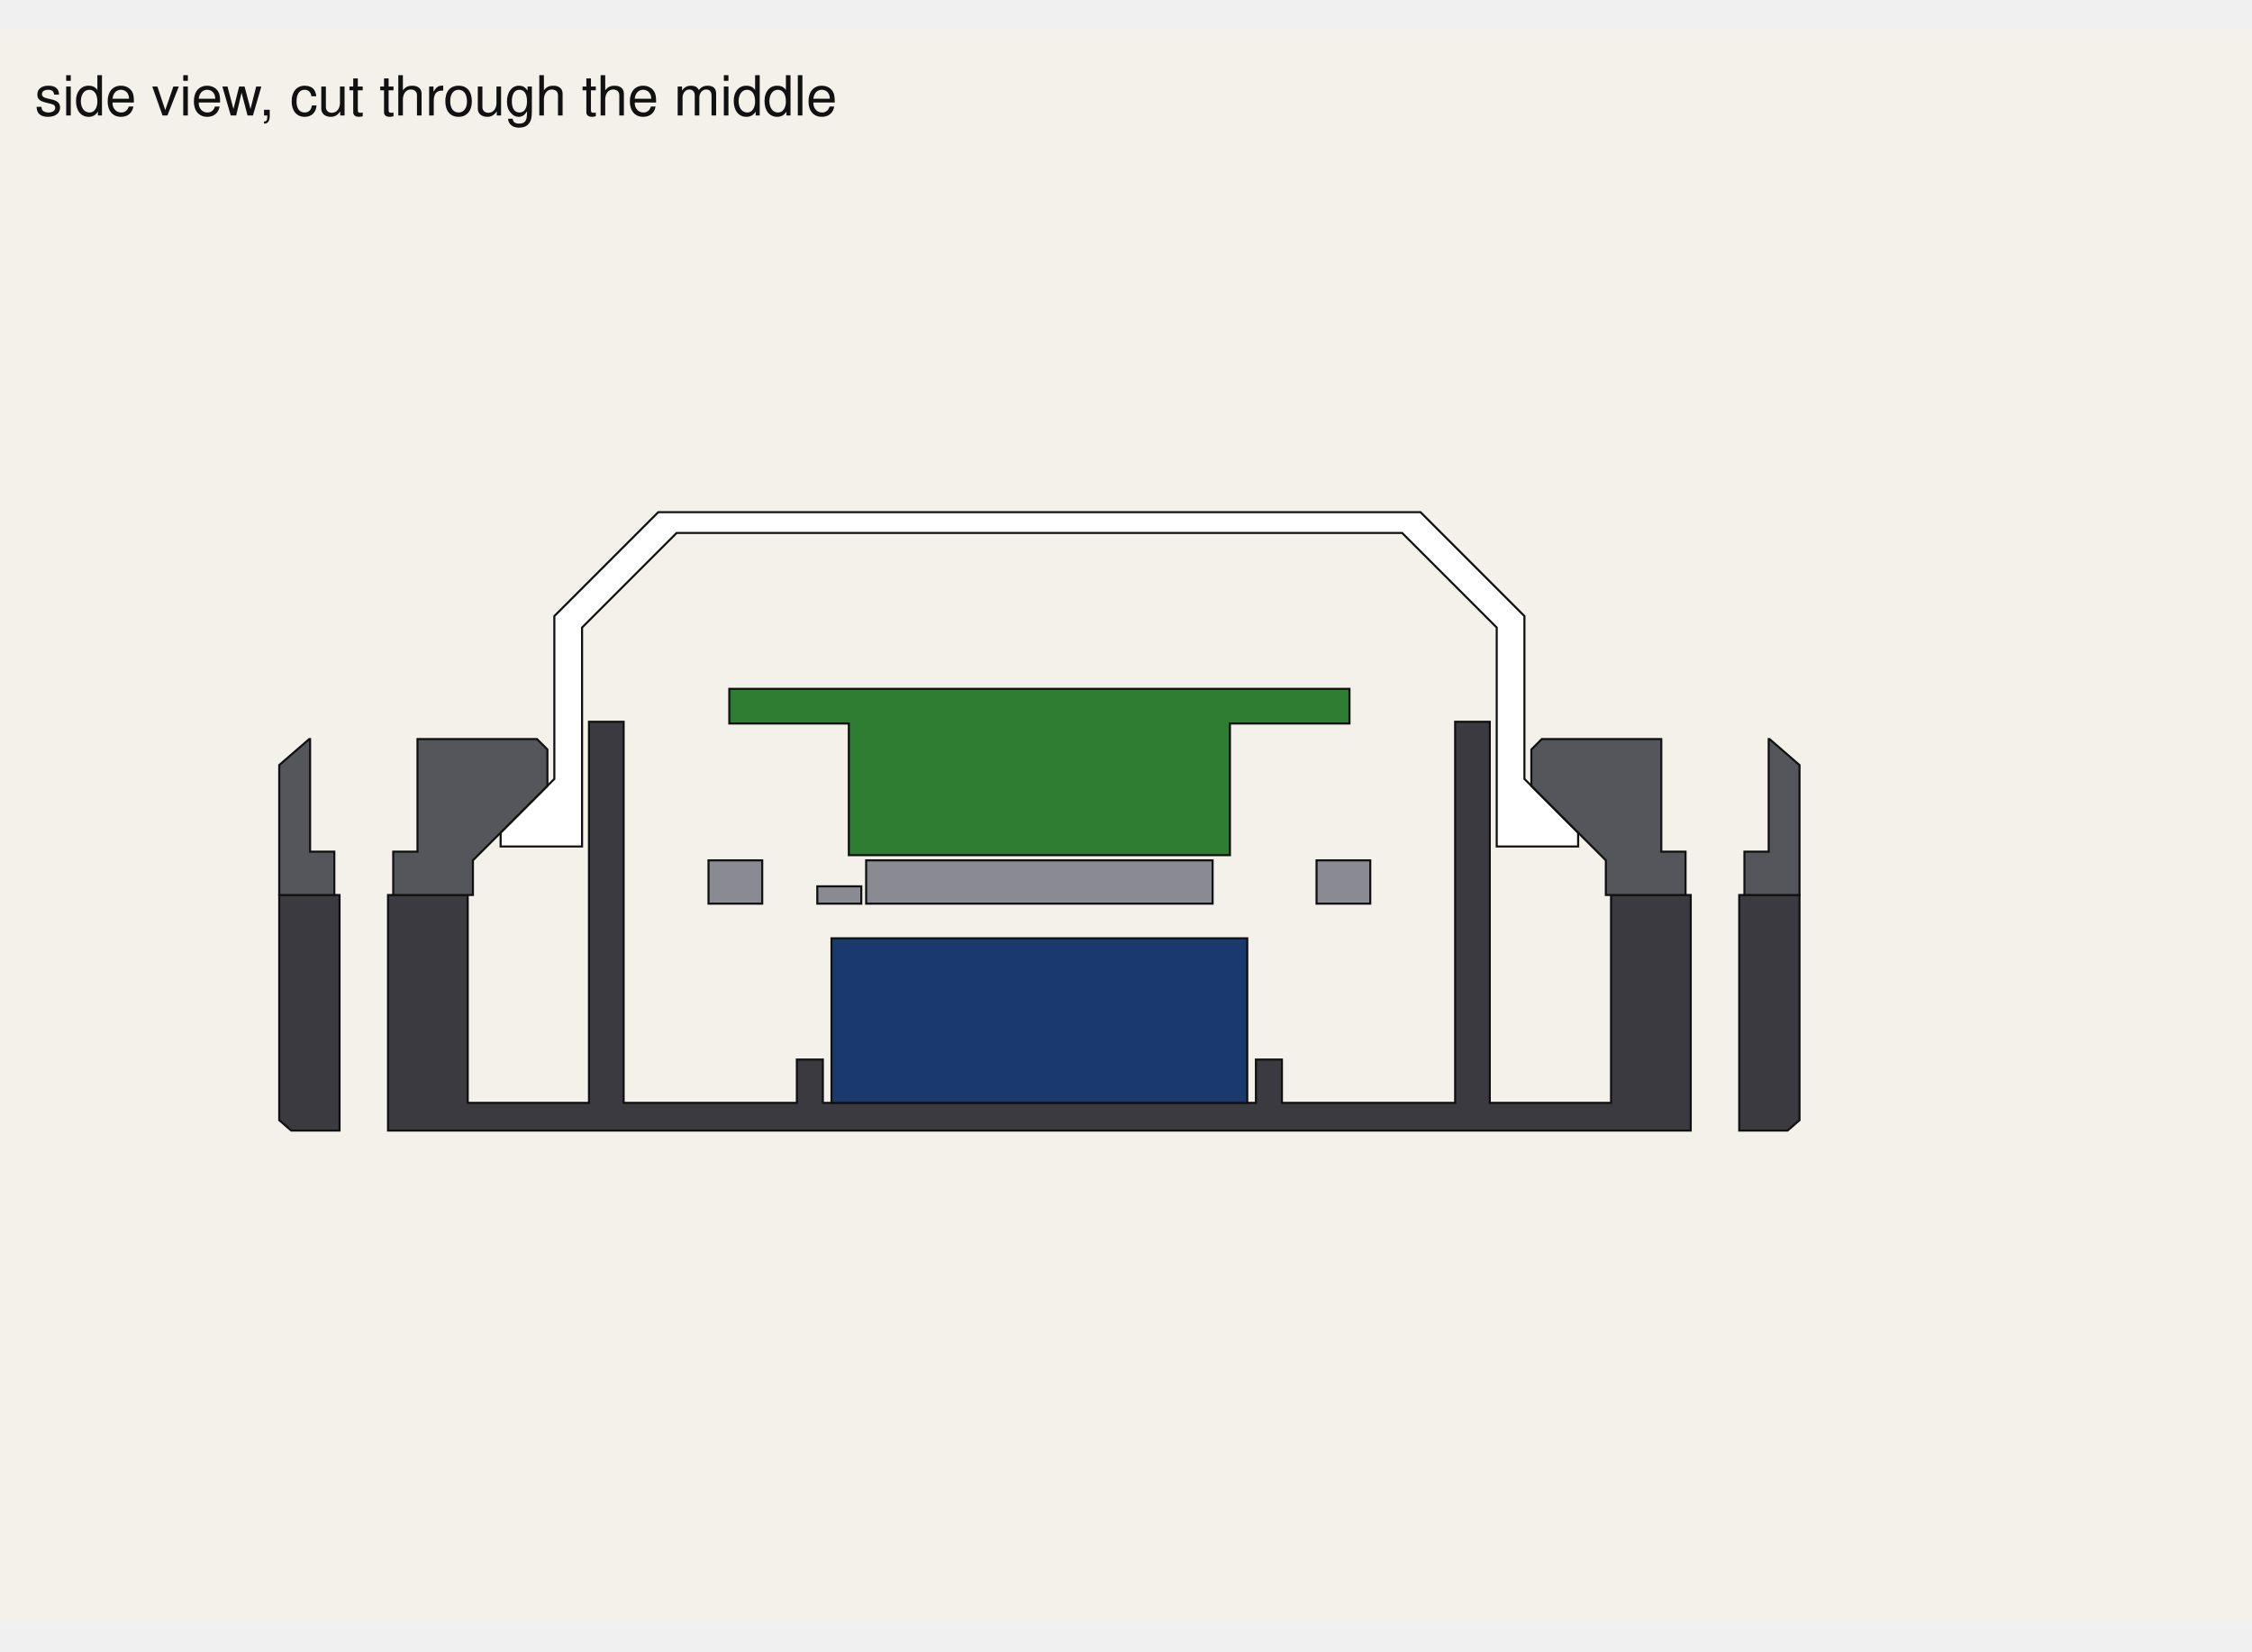
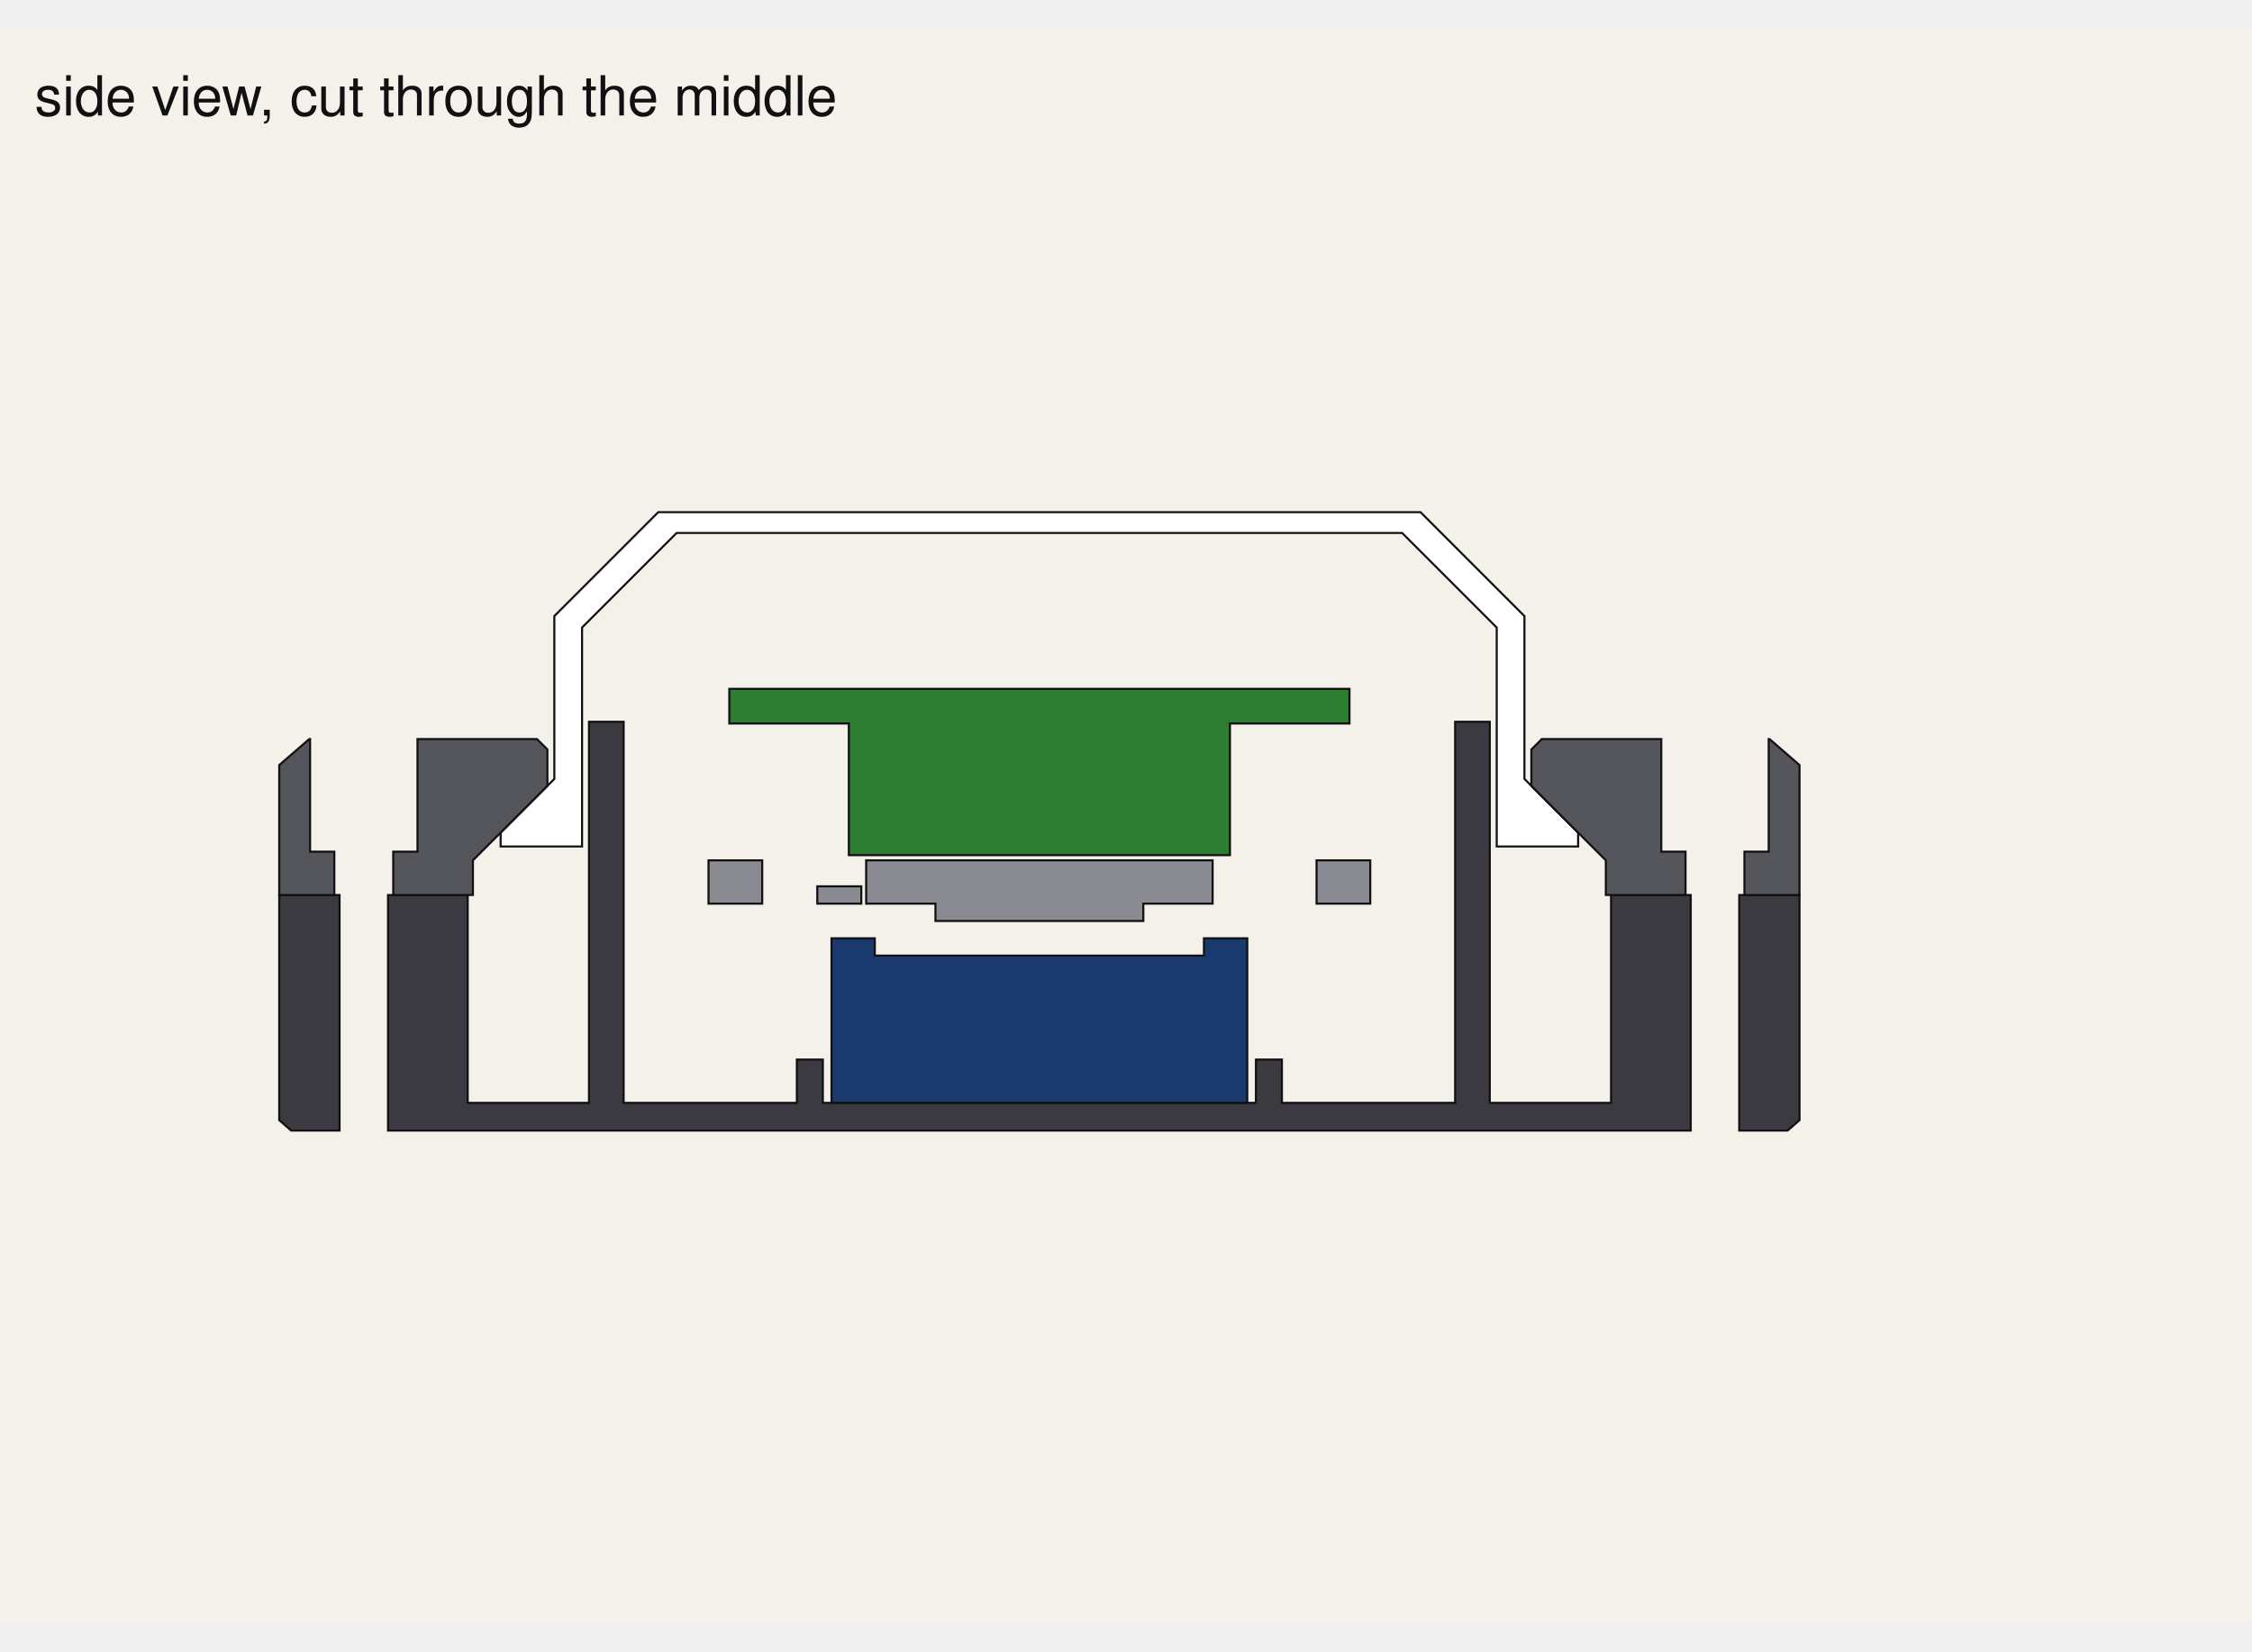
<svg xmlns="http://www.w3.org/2000/svg" viewBox="-60 -62 130 92" width="1320" height="968">
  <rect x="-60" y="-62" width="130" height="92" fill="#f4f1ea" />
  <path d="M-40.40,-7.00 L-40.40,-3.00 L-40.40,1.60 L-43.19,1.60 L-43.88,1.00 L-43.88,-12.00 L-40.40,-12.00 Z M-24.00,0.00 L-23.20,0.00 L-22.46,0.00 L-21.78,0.00 L-21.15,0.00 L-20.55,0.00 L-19.99,0.00 L-19.45,0.00 L-18.94,0.00 L-18.44,0.00 L-17.96,0.00 L-17.50,0.00 L-17.05,0.00 L-16.61,0.00 L-14.00,0.00 L-14.00,-1.25 L-14.00,-2.50 L-13.21,-2.50 L-12.50,-2.50 L-12.50,-1.25 L-12.50,0.00 L-9.75,0.00 L-2.75,0.00 L0.00,0.00 L7.00,0.00 L9.75,0.00 L12.50,0.00 L12.50,-1.25 L12.50,-2.50 L13.21,-2.50 L14.00,-2.50 L14.00,-1.25 L14.00,0.00 L16.61,0.00 L17.05,0.00 L17.50,0.00 L17.96,0.00 L18.44,0.00 L18.94,0.00 L19.45,0.00 L19.99,0.00 L20.55,0.00 L21.15,0.00 L21.78,0.00 L22.46,0.00 L23.20,0.00 L24.00,0.00 L24.00,-22.00 L26.00,-22.00 L26.00,0.00 L33.00,0.00 L33.00,-12.00 L37.60,-12.00 L37.60,-7.00 L37.60,-3.00 L37.60,1.60 L37.02,1.60 L37.02,1.60 L36.58,1.60 L-20.47,1.60 L-20.67,1.60 L-20.85,1.60 L-21.01,1.60 L-21.13,1.60 L-21.20,1.60 L-21.59,1.60 L-37.49,1.60 L-37.49,1.60 L-37.60,1.60 L-37.60,-3.00 L-37.60,-7.00 L-37.60,-12.00 L-33.00,-12.00 L-33.00,0.00 L-26.00,0.00 L-26.00,-22.00 L-24.00,-22.00 Z M43.88,1.00 L43.19,1.60 L40.40,1.60 L40.40,-3.00 L40.40,-7.00 L40.40,-12.00 L43.88,-12.00 Z" fill="#3a3a40" fill-rule="evenodd" stroke="#111" stroke-width="0.12" />
  <path d="M28.00,-28.10 L28.00,-18.70 L31.10,-15.60 L31.10,-14.80 L26.40,-14.80 L26.40,-27.44 L20.94,-32.90 L0.00,-32.90 L-20.94,-32.90 L-26.40,-27.44 L-26.40,-14.80 L-31.10,-14.80 L-31.10,-15.60 L-28.00,-18.70 L-28.00,-28.10 L-22.00,-34.10 L0.00,-34.10 L22.00,-34.10 Z" fill="#ffffff" fill-rule="evenodd" stroke="#111" stroke-width="0.12" />
-   <path d="M-16.00,-11.50 L-19.10,-11.50 L-19.10,-14.00 L-16.00,-14.00 Z M-10.28,-11.57 L-10.28,-11.50 L-10.29,-11.50 L-11.74,-11.50 L-12.82,-11.50 L-12.82,-11.93 L-12.82,-12.50 L-12.71,-12.50 L-12.36,-12.50 L-12.04,-12.50 L-11.74,-12.50 L-11.11,-12.50 L-11.08,-12.50 L-11.03,-12.50 L-10.95,-12.50 L-10.84,-12.50 L-10.70,-12.50 L-10.52,-12.50 L-10.29,-12.50 L-10.28,-12.50 Z M10.00,-11.50 L-10.00,-11.50 L-10.00,-14.00 L10.00,-14.00 Z M19.10,-11.50 L16.00,-11.50 L16.00,-14.00 L19.10,-14.00 Z" fill="#8a8a92" fill-rule="evenodd" stroke="#111" stroke-width="0.12" />
+   <path d="M10.00,-11.50 L6.00,-11.50 L6.00,-10.50 L-6.00,-10.50 L-6.00,-11.50 L-10.00,-11.50 L-10.00,-14.00 L10.00,-14.00 Z M-16.00,-11.50 L-19.10,-11.50 L-19.10,-14.00 L-16.00,-14.00 Z M-10.28,-11.57 L-10.28,-11.50 L-10.29,-11.50 L-10.36,-11.50 L-11.74,-11.50 L-12.82,-11.50 L-12.82,-11.93 L-12.82,-12.50 L-12.71,-12.50 L-12.36,-12.50 L-12.04,-12.50 L-11.74,-12.50 L-11.11,-12.50 L-11.08,-12.50 L-11.03,-12.50 L-10.95,-12.50 L-10.84,-12.50 L-10.70,-12.50 L-10.52,-12.50 L-10.29,-12.50 L-10.28,-12.50 Z M19.10,-11.50 L16.00,-11.50 L16.00,-14.00 L19.10,-14.00 Z" fill="#8a8a92" fill-rule="evenodd" stroke="#111" stroke-width="0.12" />
  <path d="M-42.10,-14.50 L-40.70,-14.50 L-40.70,-12.00 L-43.88,-12.00 L-43.88,-19.50 L-42.15,-21.00 L-42.10,-21.00 Z M-28.40,-20.40 L-28.40,-18.30 L-32.70,-14.00 L-32.70,-12.00 L-37.30,-12.00 L-37.30,-14.50 L-35.90,-14.50 L-35.90,-21.00 L-29.00,-21.00 Z M35.90,-14.50 L37.30,-14.50 L37.30,-12.00 L32.70,-12.00 L32.70,-14.00 L28.40,-18.30 L28.40,-20.40 L29.00,-21.00 L35.90,-21.00 Z M43.88,-19.50 L43.88,-12.00 L40.70,-12.00 L40.70,-14.50 L42.10,-14.50 L42.10,-21.00 L42.15,-21.00 Z" fill="#55555c" fill-rule="evenodd" stroke="#111" stroke-width="0.12" />
  <path d="M17.90,-21.90 L11.00,-21.90 L11.00,-18.11 L11.00,-18.10 L11.00,-14.30 L0.00,-14.30 L-11.00,-14.30 L-11.00,-18.10 L-11.00,-18.11 L-11.00,-21.90 L-17.90,-21.90 L-17.90,-23.90 L0.00,-23.90 L17.90,-23.90 Z" fill="#2e7d32" fill-rule="evenodd" stroke="#111" stroke-width="0.12" />
-   <path d="M12.00,-4.75 L12.00,0.00 L0.00,0.00 L-12.00,0.00 L-12.00,-4.75 L-12.00,-9.50 L0.00,-9.50 L12.00,-9.50 Z" fill="#1a3a6e" fill-rule="evenodd" stroke="#111" stroke-width="0.12" />
+   <path d="M-9.50,-9.00 L-9.50,-8.50 L0.00,-8.50 L9.50,-8.50 L9.50,-9.00 L9.50,-9.50 L10.60,-9.50 L12.00,-9.50 L12.00,-4.75 L12.00,0.00 L0.00,0.00 L-12.00,0.00 L-12.00,-4.75 L-12.00,-9.50 L-10.60,-9.50 L-9.50,-9.50 Z" fill="#1a3a6e" fill-rule="evenodd" stroke="#111" stroke-width="0.12" />
  <path d="" fill="#c9a227" fill-rule="evenodd" stroke="#111" stroke-width="0.12" />
  <text x="-58" y="-57" font-family="Helvetica" font-size="3.2" fill="#111">side view, cut through the middle</text>
</svg>
